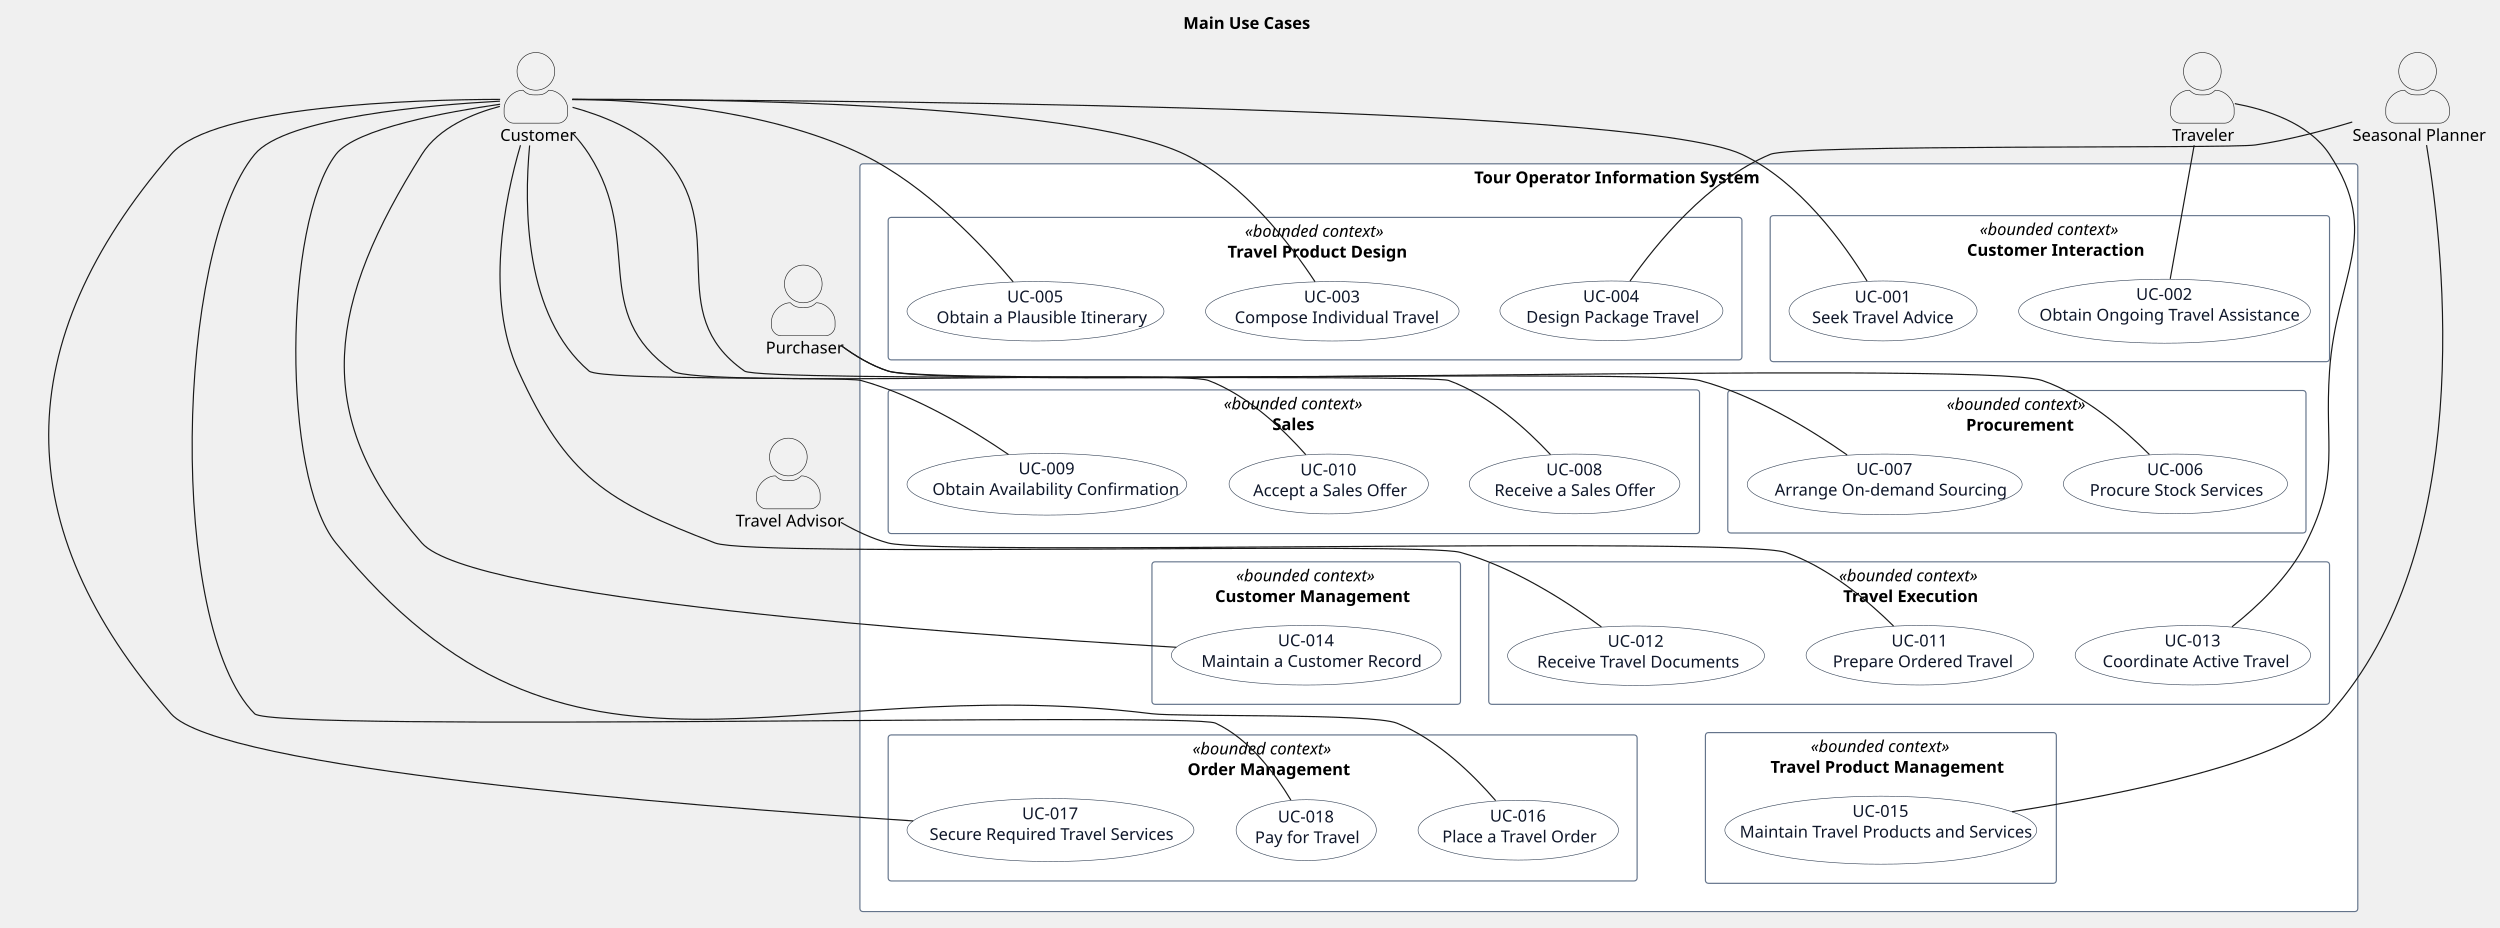
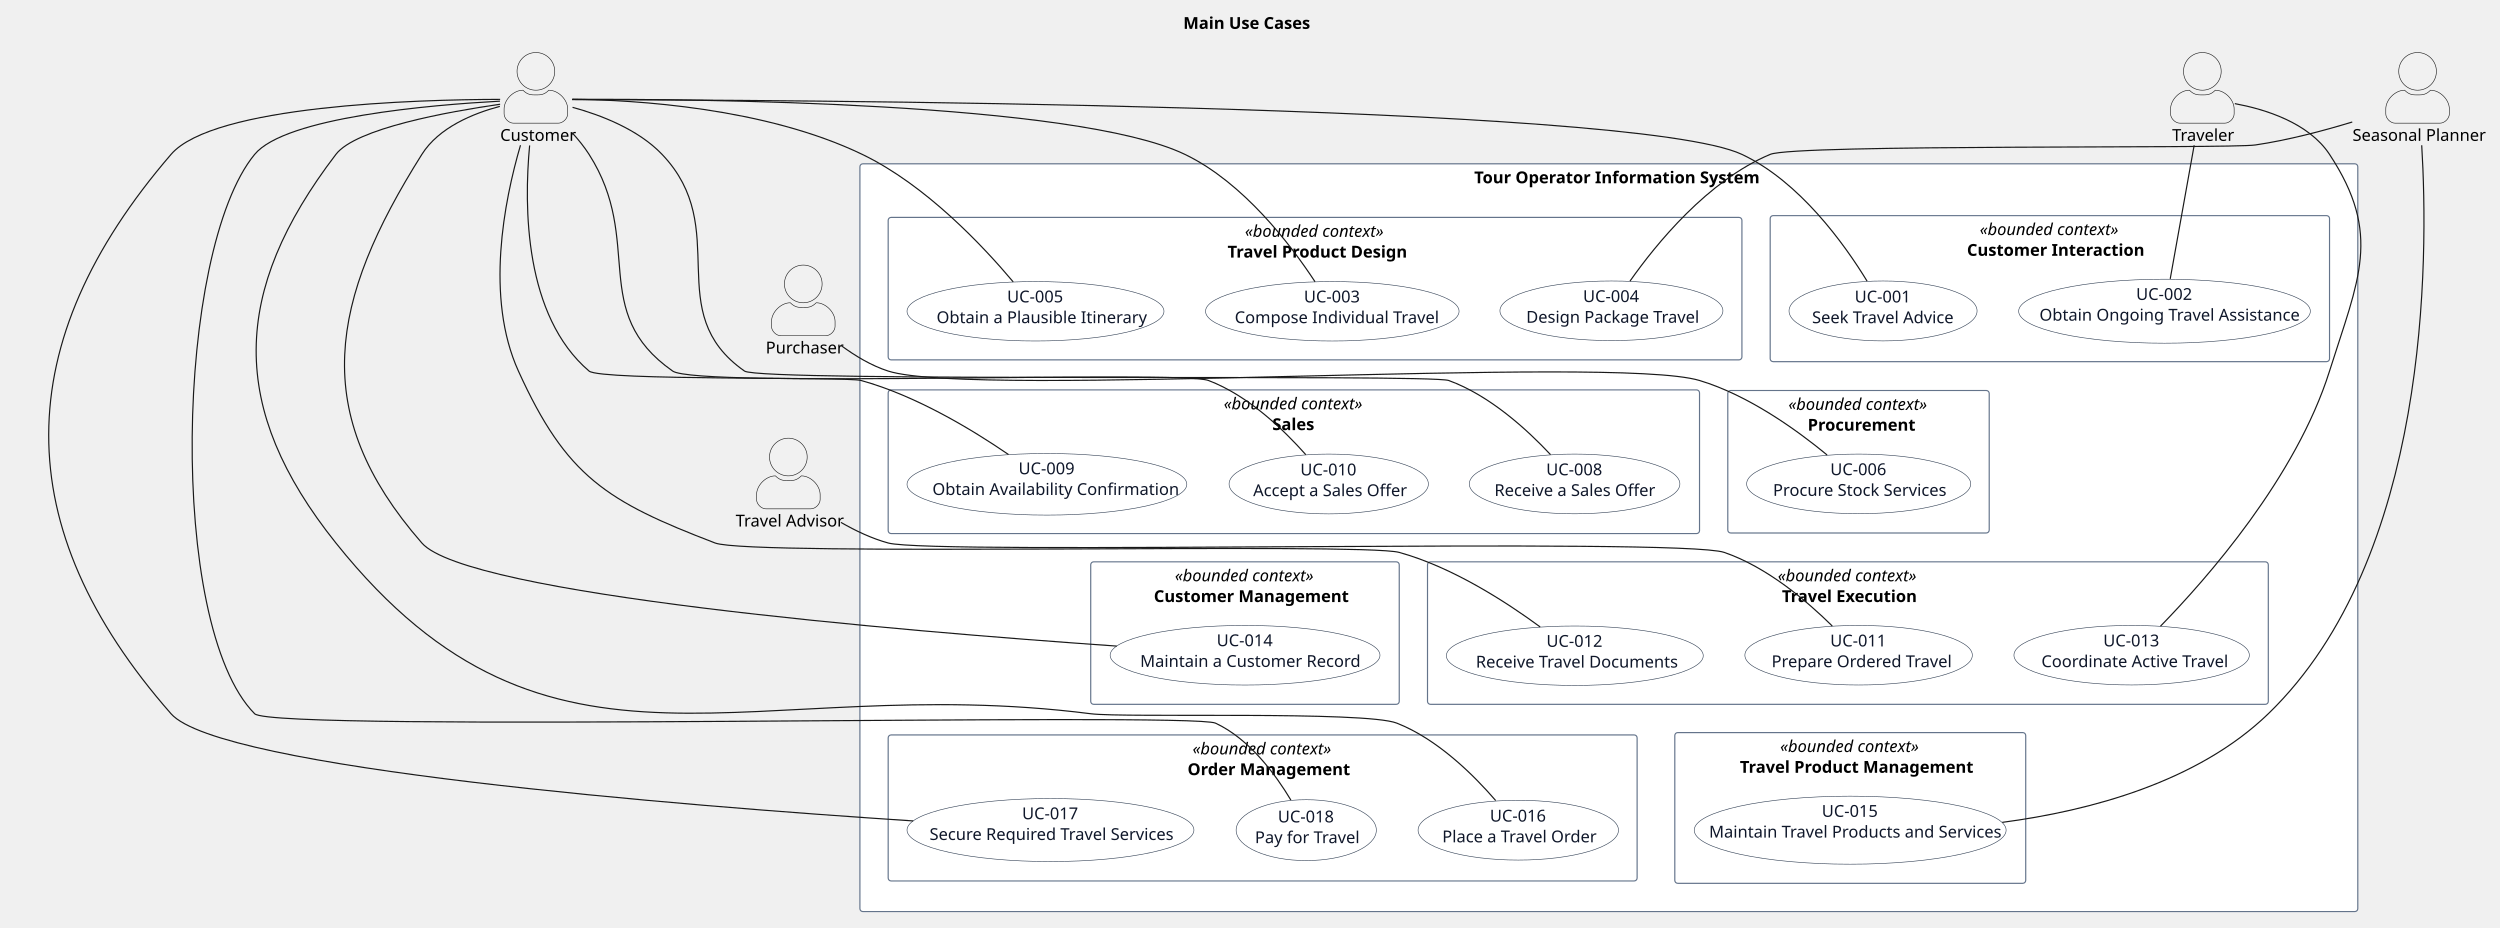
<svg xmlns="http://www.w3.org/2000/svg" contentStyleType="text/css" data-diagram-type="DESCRIPTION" height="788px" preserveAspectRatio="none" style="width:2123px;height:788px;background:#FFFFFF;" version="1.1" viewBox="0 0 2123 788" width="2123px" zoomAndPan="magnify">
  <defs />
  <g>
    <g class="title" data-source-line="1">
      <text fill="#000000" font-family="sans-serif" font-size="14" font-weight="700" lengthAdjust="spacing" textLength="106.606" x="1004.828" y="24.533">Main Use Cases</text>
    </g>
    <g class="cluster" data-qualified-name="Tour Operator Information System" data-source-line="24" id="ent0007">
      <rect fill="#FFFFFF" height="635" rx="2.5" ry="2.5" style="stroke:#64748B;stroke-width:1;" width="1272" x="730.24" y="139.109" />
      <text fill="#000000" font-family="sans-serif" font-size="14" font-weight="700" lengthAdjust="spacing" textLength="228.696" x="1251.892" y="155.643">Tour Operator Information System</text>
    </g>
    <g class="cluster" data-qualified-name="Tour Operator Information System.Customer Interaction" data-source-line="25" id="ent0008">
      <rect fill="#FFFFFF" height="124" rx="2.5" ry="2.5" style="stroke:#64748B;stroke-width:1;" width="475" x="1503.24" y="183.109" />
      <text fill="#000000" font-family="sans-serif" font-size="14" font-style="italic" lengthAdjust="spacing" textLength="119.103" x="1681.189" y="199.643">«bounded context»</text>
      <text fill="#000000" font-family="sans-serif" font-size="14" font-weight="700" lengthAdjust="spacing" textLength="140.8" x="1670.34" y="217.252">Customer Interaction</text>
    </g>
    <g class="cluster" data-qualified-name="Tour Operator Information System.Travel Product Design" data-source-line="30" id="ent0011">
      <rect fill="#FFFFFF" height="121" rx="2.5" ry="2.5" style="stroke:#64748B;stroke-width:1;" width="725" x="754.24" y="184.609" />
      <text fill="#000000" font-family="sans-serif" font-size="14" font-style="italic" lengthAdjust="spacing" textLength="119.103" x="1057.189" y="201.143">«bounded context»</text>
      <text fill="#000000" font-family="sans-serif" font-size="14" font-weight="700" lengthAdjust="spacing" textLength="148.593" x="1042.444" y="218.752">Travel Product Design</text>
    </g>
    <g class="cluster" data-qualified-name="Tour Operator Information System.Procurement" data-source-line="36" id="ent0015">
-       <rect fill="#FFFFFF" height="121" rx="2.5" ry="2.5" style="stroke:#64748B;stroke-width:1;" width="491" x="1467.24" y="331.609" />
-       <text fill="#000000" font-family="sans-serif" font-size="14" font-style="italic" lengthAdjust="spacing" textLength="119.103" x="1653.189" y="348.143">«bounded context»</text>
-       <text fill="#000000" font-family="sans-serif" font-size="14" font-weight="700" lengthAdjust="spacing" textLength="86.358" x="1669.561" y="365.752">Procurement</text>
-     </g>
-     <g class="cluster" data-qualified-name="Tour Operator Information System.Sales" data-source-line="41" id="ent0018">
+       <rect fill="#FFFFFF" height="121" rx="2.5" ry="2.5" style="stroke:#64748B;stroke-width:1;" width="222" x="1467.24" y="331.609" />
+       <text fill="#000000" font-family="sans-serif" font-size="14" font-style="italic" lengthAdjust="spacing" textLength="119.103" x="1518.689" y="348.143">«bounded context»</text>
+       <text fill="#000000" font-family="sans-serif" font-size="14" font-weight="700" lengthAdjust="spacing" textLength="86.358" x="1535.061" y="365.752">Procurement</text>
+     </g>
+     <g class="cluster" data-qualified-name="Tour Operator Information System.Sales" data-source-line="40" id="ent0017">
      <rect fill="#FFFFFF" height="122" rx="2.5" ry="2.5" style="stroke:#64748B;stroke-width:1;" width="689" x="754.24" y="331.109" />
      <text fill="#000000" font-family="sans-serif" font-size="14" font-style="italic" lengthAdjust="spacing" textLength="119.103" x="1039.189" y="347.643">«bounded context»</text>
      <text fill="#000000" font-family="sans-serif" font-size="14" font-weight="700" lengthAdjust="spacing" textLength="36.586" x="1080.447" y="365.252">Sales</text>
    </g>
-     <g class="cluster" data-qualified-name="Tour Operator Information System.Travel Execution" data-source-line="47" id="ent0022">
-       <rect fill="#FFFFFF" height="121" rx="2.5" ry="2.5" style="stroke:#64748B;stroke-width:1;" width="714" x="1264.24" y="477.109" />
-       <text fill="#000000" font-family="sans-serif" font-size="14" font-style="italic" lengthAdjust="spacing" textLength="119.103" x="1561.689" y="493.643">«bounded context»</text>
-       <text fill="#000000" font-family="sans-serif" font-size="14" font-weight="700" lengthAdjust="spacing" textLength="112.041" x="1565.219" y="511.252">Travel Execution</text>
-     </g>
-     <g class="cluster" data-qualified-name="Tour Operator Information System.Customer Management" data-source-line="53" id="ent0026">
-       <rect fill="#FFFFFF" height="121" rx="2.5" ry="2.5" style="stroke:#64748B;stroke-width:1;" width="262" x="978.24" y="477.109" />
-       <text fill="#000000" font-family="sans-serif" font-size="14" font-style="italic" lengthAdjust="spacing" textLength="119.103" x="1049.689" y="493.643">«bounded context»</text>
-       <text fill="#000000" font-family="sans-serif" font-size="14" font-weight="700" lengthAdjust="spacing" textLength="154.807" x="1031.837" y="511.252">Customer Management</text>
-     </g>
-     <g class="cluster" data-qualified-name="Tour Operator Information System.Travel Product Management" data-source-line="57" id="ent0028">
-       <rect fill="#FFFFFF" height="128" rx="2.5" ry="2.5" style="stroke:#64748B;stroke-width:1;" width="298" x="1448.24" y="622.109" />
-       <text fill="#000000" font-family="sans-serif" font-size="14" font-style="italic" lengthAdjust="spacing" textLength="119.103" x="1537.689" y="638.643">«bounded context»</text>
-       <text fill="#000000" font-family="sans-serif" font-size="14" font-weight="700" lengthAdjust="spacing" textLength="187.489" x="1503.495" y="656.252">Travel Product Management</text>
-     </g>
-     <g class="cluster" data-qualified-name="Tour Operator Information System.Order Management" data-source-line="61" id="ent0030">
+     <g class="cluster" data-qualified-name="Tour Operator Information System.Travel Execution" data-source-line="46" id="ent0021">
+       <rect fill="#FFFFFF" height="121" rx="2.5" ry="2.5" style="stroke:#64748B;stroke-width:1;" width="714" x="1212.24" y="477.109" />
+       <text fill="#000000" font-family="sans-serif" font-size="14" font-style="italic" lengthAdjust="spacing" textLength="119.103" x="1509.689" y="493.643">«bounded context»</text>
+       <text fill="#000000" font-family="sans-serif" font-size="14" font-weight="700" lengthAdjust="spacing" textLength="112.041" x="1513.219" y="511.252">Travel Execution</text>
+     </g>
+     <g class="cluster" data-qualified-name="Tour Operator Information System.Customer Management" data-source-line="52" id="ent0025">
+       <rect fill="#FFFFFF" height="121" rx="2.5" ry="2.5" style="stroke:#64748B;stroke-width:1;" width="262" x="926.24" y="477.109" />
+       <text fill="#000000" font-family="sans-serif" font-size="14" font-style="italic" lengthAdjust="spacing" textLength="119.103" x="997.689" y="493.643">«bounded context»</text>
+       <text fill="#000000" font-family="sans-serif" font-size="14" font-weight="700" lengthAdjust="spacing" textLength="154.807" x="979.837" y="511.252">Customer Management</text>
+     </g>
+     <g class="cluster" data-qualified-name="Tour Operator Information System.Travel Product Management" data-source-line="56" id="ent0027">
+       <rect fill="#FFFFFF" height="128" rx="2.5" ry="2.5" style="stroke:#64748B;stroke-width:1;" width="298" x="1422.24" y="622.109" />
+       <text fill="#000000" font-family="sans-serif" font-size="14" font-style="italic" lengthAdjust="spacing" textLength="119.103" x="1511.689" y="638.643">«bounded context»</text>
+       <text fill="#000000" font-family="sans-serif" font-size="14" font-weight="700" lengthAdjust="spacing" textLength="187.489" x="1477.495" y="656.252">Travel Product Management</text>
+     </g>
+     <g class="cluster" data-qualified-name="Tour Operator Information System.Order Management" data-source-line="60" id="ent0029">
      <rect fill="#FFFFFF" height="124" rx="2.5" ry="2.5" style="stroke:#64748B;stroke-width:1;" width="636" x="754.24" y="624.109" />
      <text fill="#000000" font-family="sans-serif" font-size="14" font-style="italic" lengthAdjust="spacing" textLength="119.103" x="1012.689" y="640.643">«bounded context»</text>
      <text fill="#000000" font-family="sans-serif" font-size="14" font-weight="700" lengthAdjust="spacing" textLength="127.586" x="1008.447" y="658.252">Order Management</text>
    </g>
    <g class="entity" data-qualified-name="Tour Operator Information System.Customer Interaction.UC001" data-source-line="26" id="ent0009">
      <ellipse cx="1599.091" cy="264.051" fill="#FFFFFF" rx="79.85" ry="25.441" style="stroke:#334155;stroke-width:0.5;" />
      <text fill="#0F172A" font-family="sans-serif" font-size="14" lengthAdjust="spacing" textLength="48.241" x="1574.97" y="256.853">UC-001</text>
      <text fill="#0F172A" font-family="sans-serif" font-size="14" lengthAdjust="spacing" textLength="120.606" x="1538.787" y="274.462">Seek Travel Advice</text>
    </g>
    <g class="entity" data-qualified-name="Tour Operator Information System.Customer Interaction.UC002" data-source-line="27" id="ent0010">
      <ellipse cx="1838.102" cy="264.282" fill="#FFFFFF" rx="123.862" ry="27.172" style="stroke:#334155;stroke-width:0.5;" />
      <text fill="#0F172A" font-family="sans-serif" font-size="14" lengthAdjust="spacing" textLength="48.241" x="1813.982" y="254.705">UC-002</text>
      <text fill="#0F172A" font-family="sans-serif" font-size="14" lengthAdjust="spacing" textLength="212.44" x="1731.882" y="272.314">Obtain Ongoing Travel Assistance</text>
    </g>
    <g class="entity" data-qualified-name="Tour Operator Information System.Travel Product Design.UC003" data-source-line="31" id="ent0012">
      <ellipse cx="1131.393" cy="264.347" fill="#FFFFFF" rx="107.653" ry="25.238" style="stroke:#334155;stroke-width:0.5;" />
      <text fill="#0F172A" font-family="sans-serif" font-size="14" lengthAdjust="spacing" textLength="48.241" x="1107.272" y="256.817">UC-003</text>
      <text fill="#0F172A" font-family="sans-serif" font-size="14" lengthAdjust="spacing" textLength="165.744" x="1048.521" y="274.427">Compose Individual Travel</text>
    </g>
    <g class="entity" data-qualified-name="Tour Operator Information System.Travel Product Design.UC004" data-source-line="32" id="ent0013">
      <ellipse cx="1368.421" cy="263.918" fill="#FFFFFF" rx="94.681" ry="25.309" style="stroke:#334155;stroke-width:0.5;" />
      <text fill="#0F172A" font-family="sans-serif" font-size="14" lengthAdjust="spacing" textLength="48.241" x="1344.3" y="256.505">UC-004</text>
      <text fill="#0F172A" font-family="sans-serif" font-size="14" lengthAdjust="spacing" textLength="144.737" x="1296.052" y="274.114">Design Package Travel</text>
    </g>
    <g class="entity" data-qualified-name="Tour Operator Information System.Travel Product Design.UC005" data-source-line="33" id="ent0014">
      <ellipse cx="879.343" cy="264.341" fill="#FFFFFF" rx="109.103" ry="25.231" style="stroke:#334155;stroke-width:0.5;" />
      <text fill="#0F172A" font-family="sans-serif" font-size="14" lengthAdjust="spacing" textLength="48.241" x="855.222" y="256.801">UC-005</text>
      <text fill="#0F172A" font-family="sans-serif" font-size="14" lengthAdjust="spacing" textLength="168.089" x="795.298" y="274.41">Obtain a Plausible Itinerary</text>
    </g>
    <g class="entity" data-qualified-name="Tour Operator Information System.Procurement.UC006" data-source-line="37" id="ent0016">
-       <ellipse cx="1847.389" cy="410.915" fill="#FFFFFF" rx="95.149" ry="25.305" style="stroke:#334155;stroke-width:0.5;" />
-       <text fill="#0F172A" font-family="sans-serif" font-size="14" lengthAdjust="spacing" textLength="48.241" x="1823.268" y="403.497">UC-006</text>
-       <text fill="#0F172A" font-family="sans-serif" font-size="14" lengthAdjust="spacing" textLength="145.496" x="1774.64" y="421.106">Procure Stock Services</text>
-     </g>
-     <g class="entity" data-qualified-name="Tour Operator Information System.Procurement.UC007" data-source-line="38" id="ent0017">
-       <ellipse cx="1600.484" cy="411.358" fill="#FFFFFF" rx="116.744" ry="25.749" style="stroke:#334155;stroke-width:0.5;" />
-       <text fill="#0F172A" font-family="sans-serif" font-size="14" lengthAdjust="spacing" textLength="48.241" x="1576.363" y="403.236">UC-007</text>
-       <text fill="#0F172A" font-family="sans-serif" font-size="14" lengthAdjust="spacing" textLength="186.772" x="1507.098" y="420.846">Arrange On-demand Sourcing</text>
-     </g>
-     <g class="entity" data-qualified-name="Tour Operator Information System.Sales.UC008" data-source-line="42" id="ent0019">
+       <ellipse cx="1578.389" cy="410.915" fill="#FFFFFF" rx="95.149" ry="25.305" style="stroke:#334155;stroke-width:0.5;" />
+       <text fill="#0F172A" font-family="sans-serif" font-size="14" lengthAdjust="spacing" textLength="48.241" x="1554.268" y="403.497">UC-006</text>
+       <text fill="#0F172A" font-family="sans-serif" font-size="14" lengthAdjust="spacing" textLength="145.496" x="1505.64" y="421.106">Procure Stock Services</text>
+     </g>
+     <g class="entity" data-qualified-name="Tour Operator Information System.Sales.UC008" data-source-line="41" id="ent0018">
      <ellipse cx="1337.146" cy="410.957" fill="#FFFFFF" rx="89.406" ry="25.348" style="stroke:#334155;stroke-width:0.5;" />
      <text fill="#0F172A" font-family="sans-serif" font-size="14" lengthAdjust="spacing" textLength="48.241" x="1313.025" y="403.607">UC-008</text>
      <text fill="#0F172A" font-family="sans-serif" font-size="14" lengthAdjust="spacing" textLength="136.172" x="1269.06" y="421.216">Receive a Sales Offer</text>
    </g>
-     <g class="entity" data-qualified-name="Tour Operator Information System.Sales.UC009" data-source-line="43" id="ent0020">
+     <g class="entity" data-qualified-name="Tour Operator Information System.Sales.UC009" data-source-line="42" id="ent0019">
      <ellipse cx="889.037" cy="411.269" fill="#FFFFFF" rx="118.797" ry="26.159" style="stroke:#334155;stroke-width:0.5;" />
      <text fill="#0F172A" font-family="sans-serif" font-size="14" lengthAdjust="spacing" textLength="48.241" x="864.917" y="402.727">UC-009</text>
      <text fill="#0F172A" font-family="sans-serif" font-size="14" lengthAdjust="spacing" textLength="194.53" x="791.772" y="420.336">Obtain Availability Confirmation</text>
    </g>
-     <g class="entity" data-qualified-name="Tour Operator Information System.Sales.UC010" data-source-line="44" id="ent0021">
+     <g class="entity" data-qualified-name="Tour Operator Information System.Sales.UC010" data-source-line="43" id="ent0020">
      <ellipse cx="1128.365" cy="411" fill="#FFFFFF" rx="84.625" ry="25.39" style="stroke:#334155;stroke-width:0.5;" />
      <text fill="#0F172A" font-family="sans-serif" font-size="14" lengthAdjust="spacing" textLength="48.241" x="1104.244" y="403.719">UC-010</text>
      <text fill="#0F172A" font-family="sans-serif" font-size="14" lengthAdjust="spacing" textLength="128.393" x="1064.169" y="421.328">Accept a Sales Offer</text>
    </g>
-     <g class="entity" data-qualified-name="Tour Operator Information System.Travel Execution.UC011" data-source-line="48" id="ent0023">
-       <ellipse cx="1630.334" cy="556.405" fill="#FFFFFF" rx="96.594" ry="25.296" style="stroke:#334155;stroke-width:0.5;" />
-       <text fill="#0F172A" font-family="sans-serif" font-size="14" lengthAdjust="spacing" textLength="48.241" x="1606.214" y="548.972">UC-011</text>
-       <text fill="#0F172A" font-family="sans-serif" font-size="14" lengthAdjust="spacing" textLength="147.841" x="1556.414" y="566.581">Prepare Ordered Travel</text>
-     </g>
-     <g class="entity" data-qualified-name="Tour Operator Information System.Travel Execution.UC012" data-source-line="49" id="ent0024">
-       <ellipse cx="1389.326" cy="556.841" fill="#FFFFFF" rx="109.086" ry="25.231" style="stroke:#334155;stroke-width:0.5;" />
-       <text fill="#0F172A" font-family="sans-serif" font-size="14" lengthAdjust="spacing" textLength="48.241" x="1365.205" y="549.301">UC-012</text>
-       <text fill="#0F172A" font-family="sans-serif" font-size="14" lengthAdjust="spacing" textLength="168.061" x="1305.295" y="566.91">Receive Travel Documents</text>
-     </g>
-     <g class="entity" data-qualified-name="Tour Operator Information System.Travel Execution.UC013" data-source-line="50" id="ent0025">
-       <ellipse cx="1862.196" cy="556.385" fill="#FFFFFF" rx="99.956" ry="25.276" style="stroke:#334155;stroke-width:0.5;" />
-       <text fill="#0F172A" font-family="sans-serif" font-size="14" lengthAdjust="spacing" textLength="48.241" x="1838.076" y="548.919">UC-013</text>
-       <text fill="#0F172A" font-family="sans-serif" font-size="14" lengthAdjust="spacing" textLength="153.289" x="1785.552" y="566.529">Coordinate Active Travel</text>
-     </g>
-     <g class="entity" data-qualified-name="Tour Operator Information System.Customer Management.UC014" data-source-line="54" id="ent0027">
-       <ellipse cx="1109.311" cy="556.424" fill="#FFFFFF" rx="114.571" ry="25.314" style="stroke:#334155;stroke-width:0.5;" />
-       <text fill="#0F172A" font-family="sans-serif" font-size="14" lengthAdjust="spacing" textLength="48.241" x="1085.191" y="548.746">UC-014</text>
-       <text fill="#0F172A" font-family="sans-serif" font-size="14" lengthAdjust="spacing" textLength="178.185" x="1020.218" y="566.356">Maintain a Customer Record</text>
-     </g>
-     <g class="entity" data-qualified-name="Tour Operator Information System.Travel Product Management.UC015" data-source-line="58" id="ent0029">
-       <ellipse cx="1597.174" cy="704.996" fill="#FFFFFF" rx="132.434" ry="28.887" style="stroke:#334155;stroke-width:0.5;" />
-       <text fill="#0F172A" font-family="sans-serif" font-size="14" lengthAdjust="spacing" textLength="48.241" x="1573.054" y="693.672">UC-015</text>
-       <text fill="#0F172A" font-family="sans-serif" font-size="14" lengthAdjust="spacing" textLength="239.661" x="1477.344" y="711.282">Maintain Travel Products and Services</text>
-     </g>
-     <g class="entity" data-qualified-name="Tour Operator Information System.Order Management.UC016" data-source-line="62" id="ent0031">
+     <g class="entity" data-qualified-name="Tour Operator Information System.Travel Execution.UC011" data-source-line="47" id="ent0022">
+       <ellipse cx="1578.334" cy="556.405" fill="#FFFFFF" rx="96.594" ry="25.296" style="stroke:#334155;stroke-width:0.5;" />
+       <text fill="#0F172A" font-family="sans-serif" font-size="14" lengthAdjust="spacing" textLength="48.241" x="1554.214" y="548.972">UC-011</text>
+       <text fill="#0F172A" font-family="sans-serif" font-size="14" lengthAdjust="spacing" textLength="147.841" x="1504.414" y="566.581">Prepare Ordered Travel</text>
+     </g>
+     <g class="entity" data-qualified-name="Tour Operator Information System.Travel Execution.UC012" data-source-line="48" id="ent0023">
+       <ellipse cx="1337.326" cy="556.841" fill="#FFFFFF" rx="109.086" ry="25.231" style="stroke:#334155;stroke-width:0.5;" />
+       <text fill="#0F172A" font-family="sans-serif" font-size="14" lengthAdjust="spacing" textLength="48.241" x="1313.205" y="549.301">UC-012</text>
+       <text fill="#0F172A" font-family="sans-serif" font-size="14" lengthAdjust="spacing" textLength="168.061" x="1253.295" y="566.91">Receive Travel Documents</text>
+     </g>
+     <g class="entity" data-qualified-name="Tour Operator Information System.Travel Execution.UC013" data-source-line="49" id="ent0024">
+       <ellipse cx="1810.196" cy="556.385" fill="#FFFFFF" rx="99.956" ry="25.276" style="stroke:#334155;stroke-width:0.5;" />
+       <text fill="#0F172A" font-family="sans-serif" font-size="14" lengthAdjust="spacing" textLength="48.241" x="1786.076" y="548.919">UC-013</text>
+       <text fill="#0F172A" font-family="sans-serif" font-size="14" lengthAdjust="spacing" textLength="153.289" x="1733.552" y="566.529">Coordinate Active Travel</text>
+     </g>
+     <g class="entity" data-qualified-name="Tour Operator Information System.Customer Management.UC014" data-source-line="53" id="ent0026">
+       <ellipse cx="1057.311" cy="556.424" fill="#FFFFFF" rx="114.571" ry="25.314" style="stroke:#334155;stroke-width:0.5;" />
+       <text fill="#0F172A" font-family="sans-serif" font-size="14" lengthAdjust="spacing" textLength="48.241" x="1033.191" y="548.746">UC-014</text>
+       <text fill="#0F172A" font-family="sans-serif" font-size="14" lengthAdjust="spacing" textLength="178.185" x="968.218" y="566.356">Maintain a Customer Record</text>
+     </g>
+     <g class="entity" data-qualified-name="Tour Operator Information System.Travel Product Management.UC015" data-source-line="57" id="ent0028">
+       <ellipse cx="1571.174" cy="704.996" fill="#FFFFFF" rx="132.434" ry="28.887" style="stroke:#334155;stroke-width:0.5;" />
+       <text fill="#0F172A" font-family="sans-serif" font-size="14" lengthAdjust="spacing" textLength="48.241" x="1547.054" y="693.672">UC-015</text>
+       <text fill="#0F172A" font-family="sans-serif" font-size="14" lengthAdjust="spacing" textLength="239.661" x="1451.344" y="711.282">Maintain Travel Products and Services</text>
+     </g>
+     <g class="entity" data-qualified-name="Tour Operator Information System.Order Management.UC016" data-source-line="61" id="ent0030">
      <ellipse cx="1289.335" cy="704.995" fill="#FFFFFF" rx="85.095" ry="25.386" style="stroke:#334155;stroke-width:0.5;" />
      <text fill="#0F172A" font-family="sans-serif" font-size="14" lengthAdjust="spacing" textLength="48.241" x="1265.214" y="697.707">UC-016</text>
      <text fill="#0F172A" font-family="sans-serif" font-size="14" lengthAdjust="spacing" textLength="129.158" x="1224.756" y="715.316">Place a Travel Order</text>
    </g>
-     <g class="entity" data-qualified-name="Tour Operator Information System.Order Management.UC017" data-source-line="63" id="ent0032">
+     <g class="entity" data-qualified-name="Tour Operator Information System.Order Management.UC017" data-source-line="62" id="ent0031">
      <ellipse cx="892.063" cy="704.874" fill="#FFFFFF" rx="121.823" ry="26.765" style="stroke:#334155;stroke-width:0.5;" />
      <text fill="#0F172A" font-family="sans-serif" font-size="14" lengthAdjust="spacing" textLength="48.241" x="867.942" y="695.713">UC-017</text>
      <text fill="#0F172A" font-family="sans-serif" font-size="14" lengthAdjust="spacing" textLength="205.42" x="789.353" y="713.323">Secure Required Travel Services</text>
    </g>
-     <g class="entity" data-qualified-name="Tour Operator Information System.Order Management.UC018" data-source-line="64" id="ent0033">
+     <g class="entity" data-qualified-name="Tour Operator Information System.Order Management.UC018" data-source-line="63" id="ent0032">
      <ellipse cx="1109.267" cy="704.956" fill="#FFFFFF" rx="59.527" ry="25.847" style="stroke:#334155;stroke-width:0.5;" />
      <text fill="#0F172A" font-family="sans-serif" font-size="14" lengthAdjust="spacing" textLength="48.241" x="1085.147" y="698.403">UC-018</text>
      <text fill="#0F172A" font-family="sans-serif" font-size="14" lengthAdjust="spacing" textLength="87.138" x="1065.698" y="716.013">Pay for Travel</text>
    </g>
    <g class="entity" data-qualified-name="Customer" data-source-line="18" id="ent0002">
      <ellipse cx="455.081" cy="60.609" fill="#F1F1F1" rx="16" ry="16" style="stroke:#181818;stroke-width:0.5;" />
      <path d="M455.081,80.609 C459.081,80.609 462.081,80.609 466.081,76.609 C474.081,76.609 482.081,84.609 482.081,92.609 L482.081,96.609 C482.081,100.609 478.081,104.609 474.081,104.609 L436.081,104.609 C432.081,104.609 428.081,100.609 428.081,96.609 L428.081,92.609 C428.081,84.609 436.081,76.609 444.081,76.609 C448.081,80.609 451.081,80.609 455.081,80.609" fill="#F1F1F1" style="stroke:#181818;stroke-width:0.5;" />
      <text fill="#000000" font-family="sans-serif" font-size="14" lengthAdjust="spacing" textLength="60.683" x="424.74" y="119.643">Customer</text>
    </g>
    <g class="entity" data-qualified-name="Traveler" data-source-line="19" id="ent0003">
      <ellipse cx="1870.24" cy="60.609" fill="#F1F1F1" rx="16" ry="16" style="stroke:#181818;stroke-width:0.5;" />
      <path d="M1870.24,80.609 C1874.24,80.609 1877.24,80.609 1881.24,76.609 C1889.24,76.609 1897.24,84.609 1897.24,92.609 L1897.24,96.609 C1897.24,100.609 1893.24,104.609 1889.24,104.609 L1851.24,104.609 C1847.24,104.609 1843.24,100.609 1843.24,96.609 L1843.24,92.609 C1843.24,84.609 1851.24,76.609 1859.24,76.609 C1863.24,80.609 1866.24,80.609 1870.24,80.609" fill="#F1F1F1" style="stroke:#181818;stroke-width:0.5;" />
      <text fill="#000000" font-family="sans-serif" font-size="14" lengthAdjust="spacing" textLength="51.345" x="1844.568" y="119.643">Traveler</text>
    </g>
    <g class="entity" data-qualified-name="TravelAdvisor" data-source-line="20" id="ent0004">
      <ellipse cx="669.474" cy="388.109" fill="#F1F1F1" rx="16" ry="16" style="stroke:#181818;stroke-width:0.5;" />
      <path d="M669.474,408.109 C673.474,408.109 676.474,408.109 680.474,404.109 C688.474,404.109 696.474,412.109 696.474,420.109 L696.474,424.109 C696.474,428.109 692.474,432.109 688.474,432.109 L650.474,432.109 C646.474,432.109 642.474,428.109 642.474,424.109 L642.474,420.109 C642.474,412.109 650.474,404.109 658.474,404.109 C662.474,408.109 665.474,408.109 669.474,408.109" fill="#F1F1F1" style="stroke:#181818;stroke-width:0.5;" />
      <text fill="#000000" font-family="sans-serif" font-size="14" lengthAdjust="spacing" textLength="89.469" x="624.74" y="447.143">Travel Advisor</text>
    </g>
    <g class="entity" data-qualified-name="SeasonalPlanner" data-source-line="21" id="ent0005">
      <ellipse cx="2053.002" cy="60.609" fill="#F1F1F1" rx="16" ry="16" style="stroke:#181818;stroke-width:0.5;" />
      <path d="M2053.002,80.609 C2057.002,80.609 2060.002,80.609 2064.002,76.609 C2072.002,76.609 2080.002,84.609 2080.002,92.609 L2080.002,96.609 C2080.002,100.609 2076.002,104.609 2072.002,104.609 L2034.002,104.609 C2030.002,104.609 2026.002,100.609 2026.002,96.609 L2026.002,92.609 C2026.002,84.609 2034.002,76.609 2042.002,76.609 C2046.002,80.609 2049.002,80.609 2053.002,80.609" fill="#F1F1F1" style="stroke:#181818;stroke-width:0.5;" />
      <text fill="#000000" font-family="sans-serif" font-size="14" lengthAdjust="spacing" textLength="110.523" x="1997.74" y="119.643">Seasonal Planner</text>
    </g>
    <g class="entity" data-qualified-name="Purchaser" data-source-line="22" id="ent0006">
      <ellipse cx="682.143" cy="241.109" fill="#F1F1F1" rx="16" ry="16" style="stroke:#181818;stroke-width:0.5;" />
      <path d="M682.143,261.109 C686.143,261.109 689.143,261.109 693.143,257.109 C701.143,257.109 709.143,265.109 709.143,273.109 L709.143,277.109 C709.143,281.109 705.143,285.109 701.143,285.109 L663.143,285.109 C659.143,285.109 655.143,281.109 655.143,277.109 L655.143,273.109 C655.143,265.109 663.143,257.109 671.143,257.109 C675.143,261.109 678.143,261.109 682.143,261.109" fill="#F1F1F1" style="stroke:#181818;stroke-width:0.5;" />
      <text fill="#000000" font-family="sans-serif" font-size="14" lengthAdjust="spacing" textLength="63.807" x="650.24" y="300.143">Purchaser</text>
    </g>
-     <g class="link" data-entity-1="ent0002" data-entity-2="ent0009" data-link-type="association" data-source-line="81" id="lnk45">
+     <g class="link" data-entity-1="ent0002" data-entity-2="ent0009" data-link-type="association" data-source-line="80" id="lnk44">
      <path d="M485.75,84.609 C646.09,84.789 1387.37,87.959 1479.24,131.109 C1528.29,154.159 1566.35,207.379 1585.53,238.749" fill="none" id="Customer-UC001" style="stroke:#181818;stroke-width:1;" />
    </g>
-     <g class="link" data-entity-1="ent0003" data-entity-2="ent0010" data-link-type="association" data-source-line="82" id="lnk46">
+     <g class="link" data-entity-1="ent0003" data-entity-2="ent0010" data-link-type="association" data-source-line="81" id="lnk45">
      <path d="M1863.29,123.339 C1857.13,157.689 1848.31,206.929 1842.94,236.859" fill="none" id="Traveler-UC002" style="stroke:#181818;stroke-width:1;" />
    </g>
-     <g class="link" data-entity-1="ent0002" data-entity-2="ent0012" data-link-type="association" data-source-line="83" id="lnk47">
+     <g class="link" data-entity-1="ent0002" data-entity-2="ent0012" data-link-type="association" data-source-line="82" id="lnk46">
      <path d="M485.95,84.359 C587.81,83.979 913.24,86.369 1006.24,131.109 C1056.15,155.119 1096.37,208.249 1116.74,239.289" fill="none" id="Customer-UC003" style="stroke:#181818;stroke-width:1;" />
    </g>
-     <g class="link" data-entity-1="ent0005" data-entity-2="ent0013" data-link-type="association" data-source-line="84" id="lnk48">
+     <g class="link" data-entity-1="ent0005" data-entity-2="ent0013" data-link-type="association" data-source-line="83" id="lnk47">
      <path d="M1997.53,103.609 C1972.66,111.189 1942.8,119.059 1915.24,123.109 C1892.58,126.429 1524.35,122.259 1503.24,131.109 C1450.18,153.339 1406.42,207.129 1384.15,238.759" fill="none" id="SeasonalPlanner-UC004" style="stroke:#181818;stroke-width:1;" />
    </g>
-     <g class="link" data-entity-1="ent0002" data-entity-2="ent0014" data-link-type="association" data-source-line="85" id="lnk49">
+     <g class="link" data-entity-1="ent0002" data-entity-2="ent0014" data-link-type="association" data-source-line="84" id="lnk48">
      <path d="M486,84.289 C538.97,84.889 649.65,91.319 732.24,131.109 C786.16,157.089 834.87,208.979 860.42,239.389" fill="none" id="Customer-UC005" style="stroke:#181818;stroke-width:1;" />
    </g>
-     <g class="link" data-entity-1="ent0006" data-entity-2="ent0016" data-link-type="association" data-source-line="86" id="lnk50">
-       <path d="M714.42,293.579 C726.14,302.209 740.02,310.589 754.24,315.109 C806.13,331.589 1682.76,305.359 1734.24,323.109 C1770.51,335.619 1804.29,364.879 1825.29,386.009" fill="none" id="Purchaser-UC006" style="stroke:#181818;stroke-width:1;" />
-     </g>
-     <g class="link" data-entity-1="ent0006" data-entity-2="ent0017" data-link-type="association" data-source-line="87" id="lnk51">
-       <path d="M714.43,293.549 C726.15,302.179 740.03,310.569 754.24,315.109 C790.7,326.759 1406.23,313.309 1443.24,323.109 C1490.23,335.549 1538.25,365.139 1568.59,386.349" fill="none" id="Purchaser-UC007" style="stroke:#181818;stroke-width:1;" />
-     </g>
-     <g class="link" data-entity-1="ent0002" data-entity-2="ent0019" data-link-type="association" data-source-line="88" id="lnk52">
+     <g class="link" data-entity-1="ent0006" data-entity-2="ent0016" data-link-type="association" data-source-line="85" id="lnk49">
+       <path d="M714.43,293.549 C726.15,302.179 740.03,310.569 754.24,315.109 C827.16,338.409 1369.92,301.069 1443.24,323.109 C1484.89,335.629 1525.91,365.199 1551.6,386.389" fill="none" id="Purchaser-UC006" style="stroke:#181818;stroke-width:1;" />
+     </g>
+     <g class="link" data-entity-1="ent0002" data-entity-2="ent0018" data-link-type="association" data-source-line="86" id="lnk50">
      <path d="M486.21,91.139 C509.88,97.599 541.82,109.719 562.24,131.109 C622.65,194.399 560.54,264.959 632.24,315.109 C645.85,324.629 1214.62,317.439 1230.24,323.109 C1265.12,335.769 1296.99,364.989 1316.7,386.079" fill="none" id="Customer-UC008" style="stroke:#181818;stroke-width:1;" />
    </g>
-     <g class="link" data-entity-1="ent0002" data-entity-2="ent0020" data-link-type="association" data-source-line="89" id="lnk53">
+     <g class="link" data-entity-1="ent0002" data-entity-2="ent0019" data-link-type="association" data-source-line="87" id="lnk51">
      <path d="M449.76,123.529 C444.84,176.009 445.33,268.269 500.24,315.109 C510,323.439 718.86,319.699 731.24,323.109 C777.88,335.969 825.77,364.989 856.41,385.989" fill="none" id="Customer-UC009" style="stroke:#181818;stroke-width:1;" />
    </g>
-     <g class="link" data-entity-1="ent0002" data-entity-2="ent0021" data-link-type="association" data-source-line="90" id="lnk54">
+     <g class="link" data-entity-1="ent0002" data-entity-2="ent0020" data-link-type="association" data-source-line="88" id="lnk52">
      <path d="M485.74,112.599 C491.02,118.369 496.12,124.669 500.24,131.109 C547.44,204.969 499.39,264.889 571.24,315.109 C591.96,329.589 1002.59,314.159 1026.24,323.109 C1059.97,335.879 1090.25,365.079 1108.89,386.129" fill="none" id="Customer-UC010" style="stroke:#181818;stroke-width:1;" />
    </g>
-     <g class="link" data-entity-1="ent0004" data-entity-2="ent0023" data-link-type="association" data-source-line="91" id="lnk55">
-       <path d="M714.09,443.639 C726.54,450.769 740.43,457.339 754.24,461.109 C795.07,472.269 1476.18,455.399 1516.24,469.109 C1552.67,481.579 1586.77,510.659 1608.02,531.669" fill="none" id="TravelAdvisor-UC011" style="stroke:#181818;stroke-width:1;" />
-     </g>
-     <g class="link" data-entity-1="ent0002" data-entity-2="ent0024" data-link-type="association" data-source-line="92" id="lnk56">
-       <path d="M442,123.319 C428.1,170.799 411.89,252.669 440.24,315.109 C480.99,404.879 515.16,425.869 607.24,461.109 C640.08,473.679 1206.33,459.749 1240.24,469.109 C1285.5,481.599 1331.29,511.309 1359.93,532.409" fill="none" id="Customer-UC012" style="stroke:#181818;stroke-width:1;" />
-     </g>
-     <g class="link" data-entity-1="ent0003" data-entity-2="ent0025" data-link-type="association" data-source-line="93" id="lnk57">
-       <path d="M1897.8,87.989 C1923.52,92.769 1960.5,104.169 1978.24,131.109 C2023.2,199.419 1983.8,233.519 1978.24,315.109 C1973.78,380.449 1987.59,402.559 1958.24,461.109 C1943.77,489.959 1917.01,515.169 1895.4,532.279" fill="none" id="Traveler-UC013" style="stroke:#181818;stroke-width:1;" />
-     </g>
-     <g class="link" data-entity-1="ent0002" data-entity-2="ent0027" data-link-type="association" data-source-line="94" id="lnk58">
-       <path d="M424.48,90.329 C401.87,96.319 372.66,108.189 358.24,131.109 C280.09,255.229 261.22,351.119 358.24,461.109 C399.91,508.349 800.49,537.839 998.94,549.669" fill="none" id="Customer-UC014" style="stroke:#181818;stroke-width:1;" />
-     </g>
-     <g class="link" data-entity-1="ent0005" data-entity-2="ent0029" data-link-type="association" data-source-line="95" id="lnk59">
-       <path d="M2060.63,123.219 C2076.47,218.509 2102.8,467.179 1978.24,606.109 C1942.5,645.969 1807.68,673.759 1708.52,689.309" fill="none" id="SeasonalPlanner-UC015" style="stroke:#181818;stroke-width:1;" />
-     </g>
-     <g class="link" data-entity-1="ent0002" data-entity-2="ent0031" data-link-type="association" data-source-line="96" id="lnk60">
-       <path d="M424.7,88.519 C380.49,94.889 302.08,109.039 285.24,131.109 C240.74,189.409 238.99,404.189 285.24,461.109 C483.65,705.339 665.92,567.709 978.24,606.109 C1001.19,608.929 1164.74,605.569 1186.24,614.109 C1220.66,627.789 1251.38,658.219 1270.12,679.899" fill="none" id="Customer-UC016" style="stroke:#181818;stroke-width:1;" />
-     </g>
-     <g class="link" data-entity-1="ent0002" data-entity-2="ent0032" data-link-type="association" data-source-line="97" id="lnk61">
+     <g class="link" data-entity-1="ent0004" data-entity-2="ent0022" data-link-type="association" data-source-line="89" id="lnk53">
+       <path d="M714.1,443.629 C726.54,450.759 740.43,457.329 754.24,461.109 C792.28,471.519 1426.92,456.319 1464.24,469.109 C1500.66,481.589 1534.77,510.669 1556.01,531.669" fill="none" id="TravelAdvisor-UC011" style="stroke:#181818;stroke-width:1;" />
+     </g>
+     <g class="link" data-entity-1="ent0002" data-entity-2="ent0023" data-link-type="association" data-source-line="90" id="lnk54">
+       <path d="M442,123.319 C428.1,170.799 411.89,252.669 440.24,315.109 C480.99,404.879 515.18,425.819 607.24,461.109 C637.38,472.669 1157.12,460.499 1188.24,469.109 C1233.5,481.629 1279.28,511.329 1307.93,532.419" fill="none" id="Customer-UC012" style="stroke:#181818;stroke-width:1;" />
+     </g>
+     <g class="link" data-entity-1="ent0003" data-entity-2="ent0024" data-link-type="association" data-source-line="91" id="lnk55">
+       <path d="M1897.8,87.989 C1923.52,92.769 1960.5,104.169 1978.24,131.109 C2023.2,199.419 2002.78,237.099 1978.24,315.109 C1949.8,405.469 1874,491.489 1834.67,531.769" fill="none" id="Traveler-UC013" style="stroke:#181818;stroke-width:1;" />
+     </g>
+     <g class="link" data-entity-1="ent0002" data-entity-2="ent0026" data-link-type="association" data-source-line="92" id="lnk56">
+       <path d="M424.48,90.329 C401.87,96.319 372.66,108.189 358.24,131.109 C280.09,255.229 261.72,350.669 358.24,461.109 C396.44,504.819 761.56,535.629 948.34,548.659" fill="none" id="Customer-UC014" style="stroke:#181818;stroke-width:1;" />
+     </g>
+     <g class="link" data-entity-1="ent0005" data-entity-2="ent0028" data-link-type="association" data-source-line="93" id="lnk57">
+       <path d="M2056.52,123.349 C2062.4,220.029 2063.24,473.649 1926.24,606.109 C1866.25,664.109 1775.17,688.439 1700.29,698.359" fill="none" id="SeasonalPlanner-UC015" style="stroke:#181818;stroke-width:1;" />
+     </g>
+     <g class="link" data-entity-1="ent0002" data-entity-2="ent0030" data-link-type="association" data-source-line="94" id="lnk58">
+       <path d="M424.7,88.519 C380.49,94.889 302.08,109.039 285.24,131.109 C196.25,247.699 193.68,346.529 285.24,461.109 C467.57,689.299 636.49,569.229 926.24,606.109 C954.91,609.759 1159.34,603.539 1186.24,614.109 C1220.71,627.659 1251.42,658.119 1270.15,679.839" fill="none" id="Customer-UC016" style="stroke:#181818;stroke-width:1;" />
+     </g>
+     <g class="link" data-entity-1="ent0002" data-entity-2="ent0031" data-link-type="association" data-source-line="95" id="lnk59">
      <path d="M424.73,84.379 C353.81,84.579 181.15,89.409 145.24,131.109 C7.47,291.079 6,447.419 145.24,606.109 C186.1,652.689 575.78,684.009 775.48,697.139" fill="none" id="Customer-UC017" style="stroke:#181818;stroke-width:1;" />
    </g>
-     <g class="link" data-entity-1="ent0002" data-entity-2="ent0033" data-link-type="association" data-source-line="98" id="lnk62">
+     <g class="link" data-entity-1="ent0002" data-entity-2="ent0032" data-link-type="association" data-source-line="96" id="lnk60">
      <path d="M424.56,85.899 C366.12,89.079 242.31,99.469 216.24,131.109 C149.1,212.569 141.96,531.109 216.24,606.109 C232.19,622.219 1011.69,604.529 1032.24,614.109 C1061.12,627.579 1083.26,657.729 1096.22,679.429" fill="none" id="Customer-UC018" style="stroke:#181818;stroke-width:1;" />
    </g>
  </g>
</svg>
